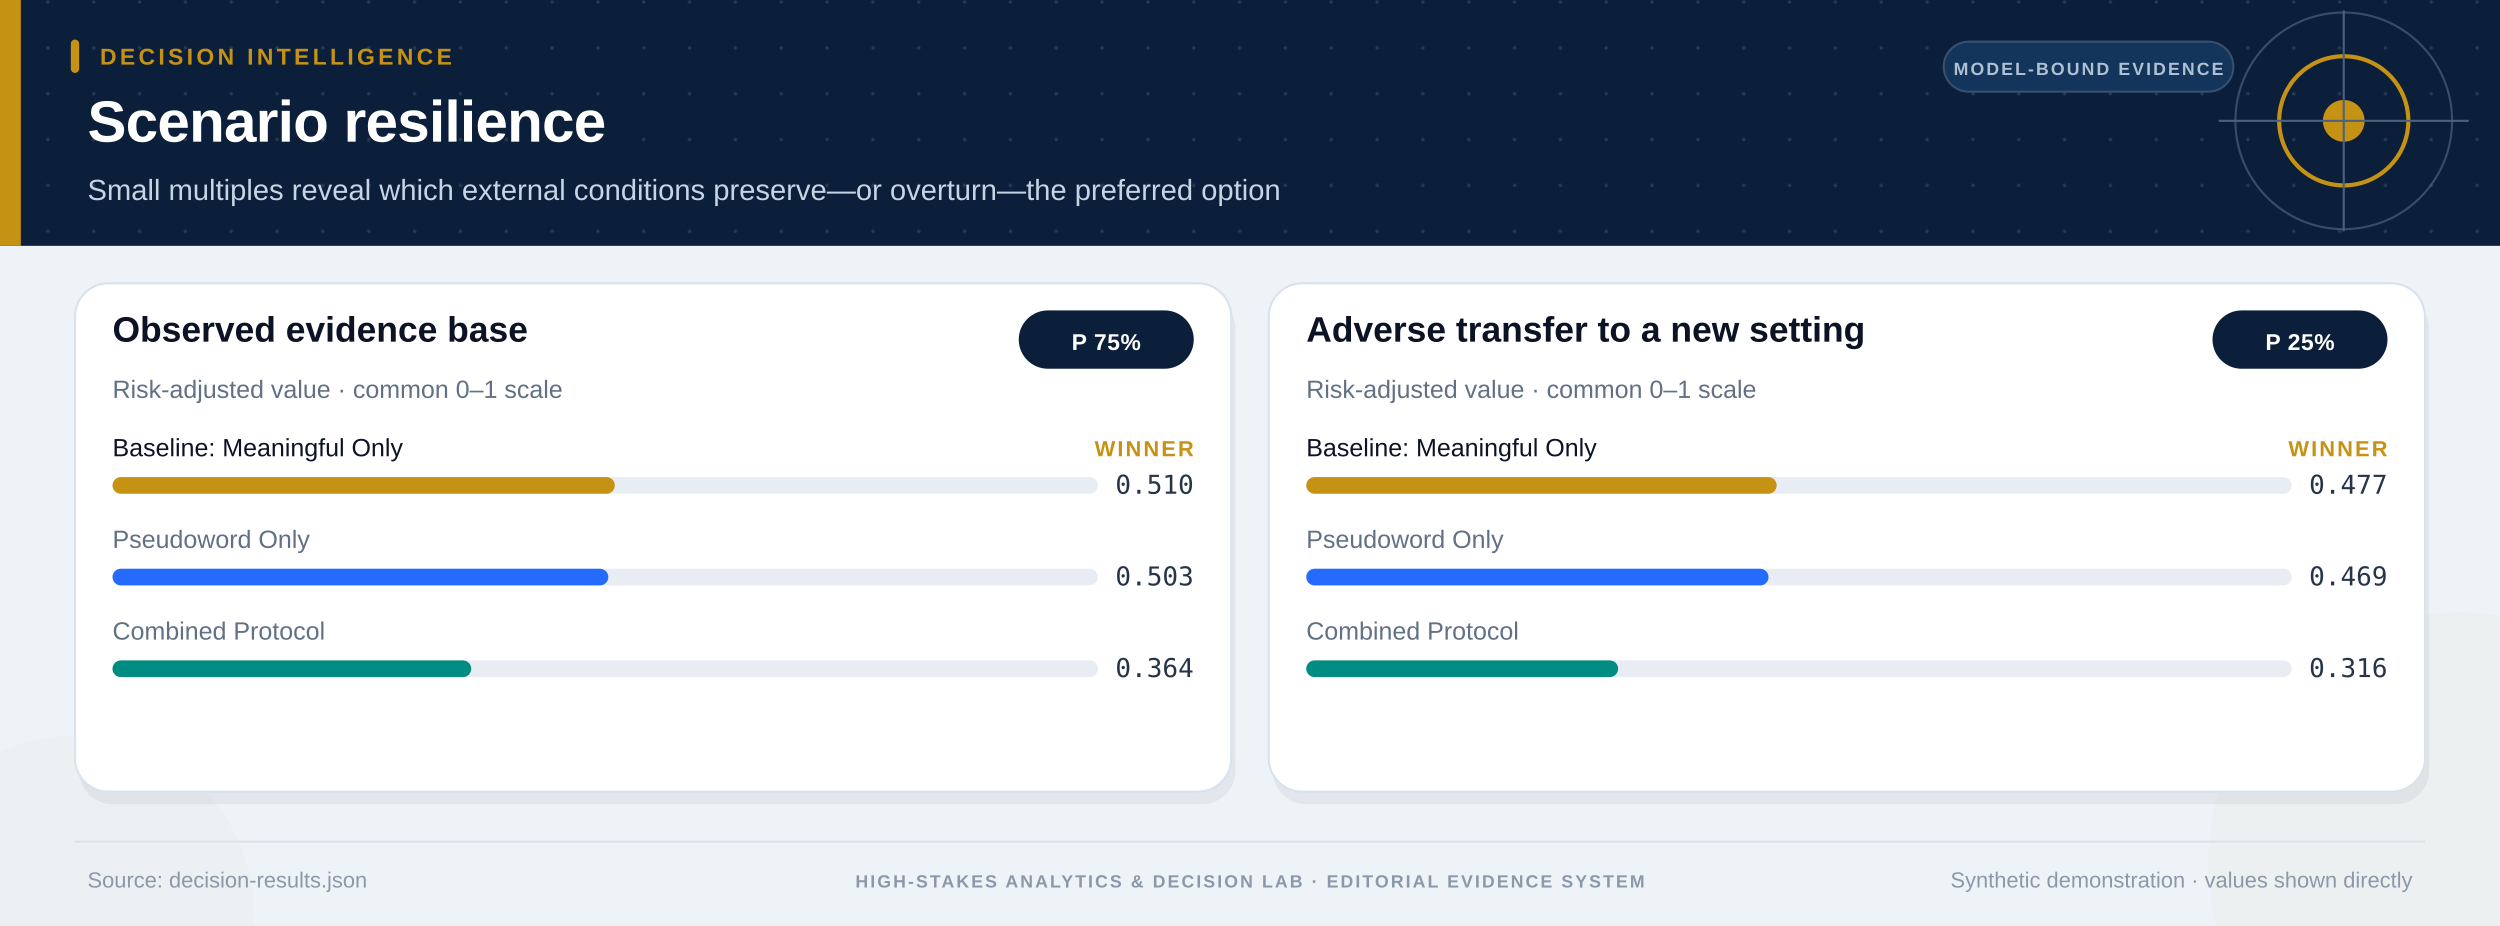
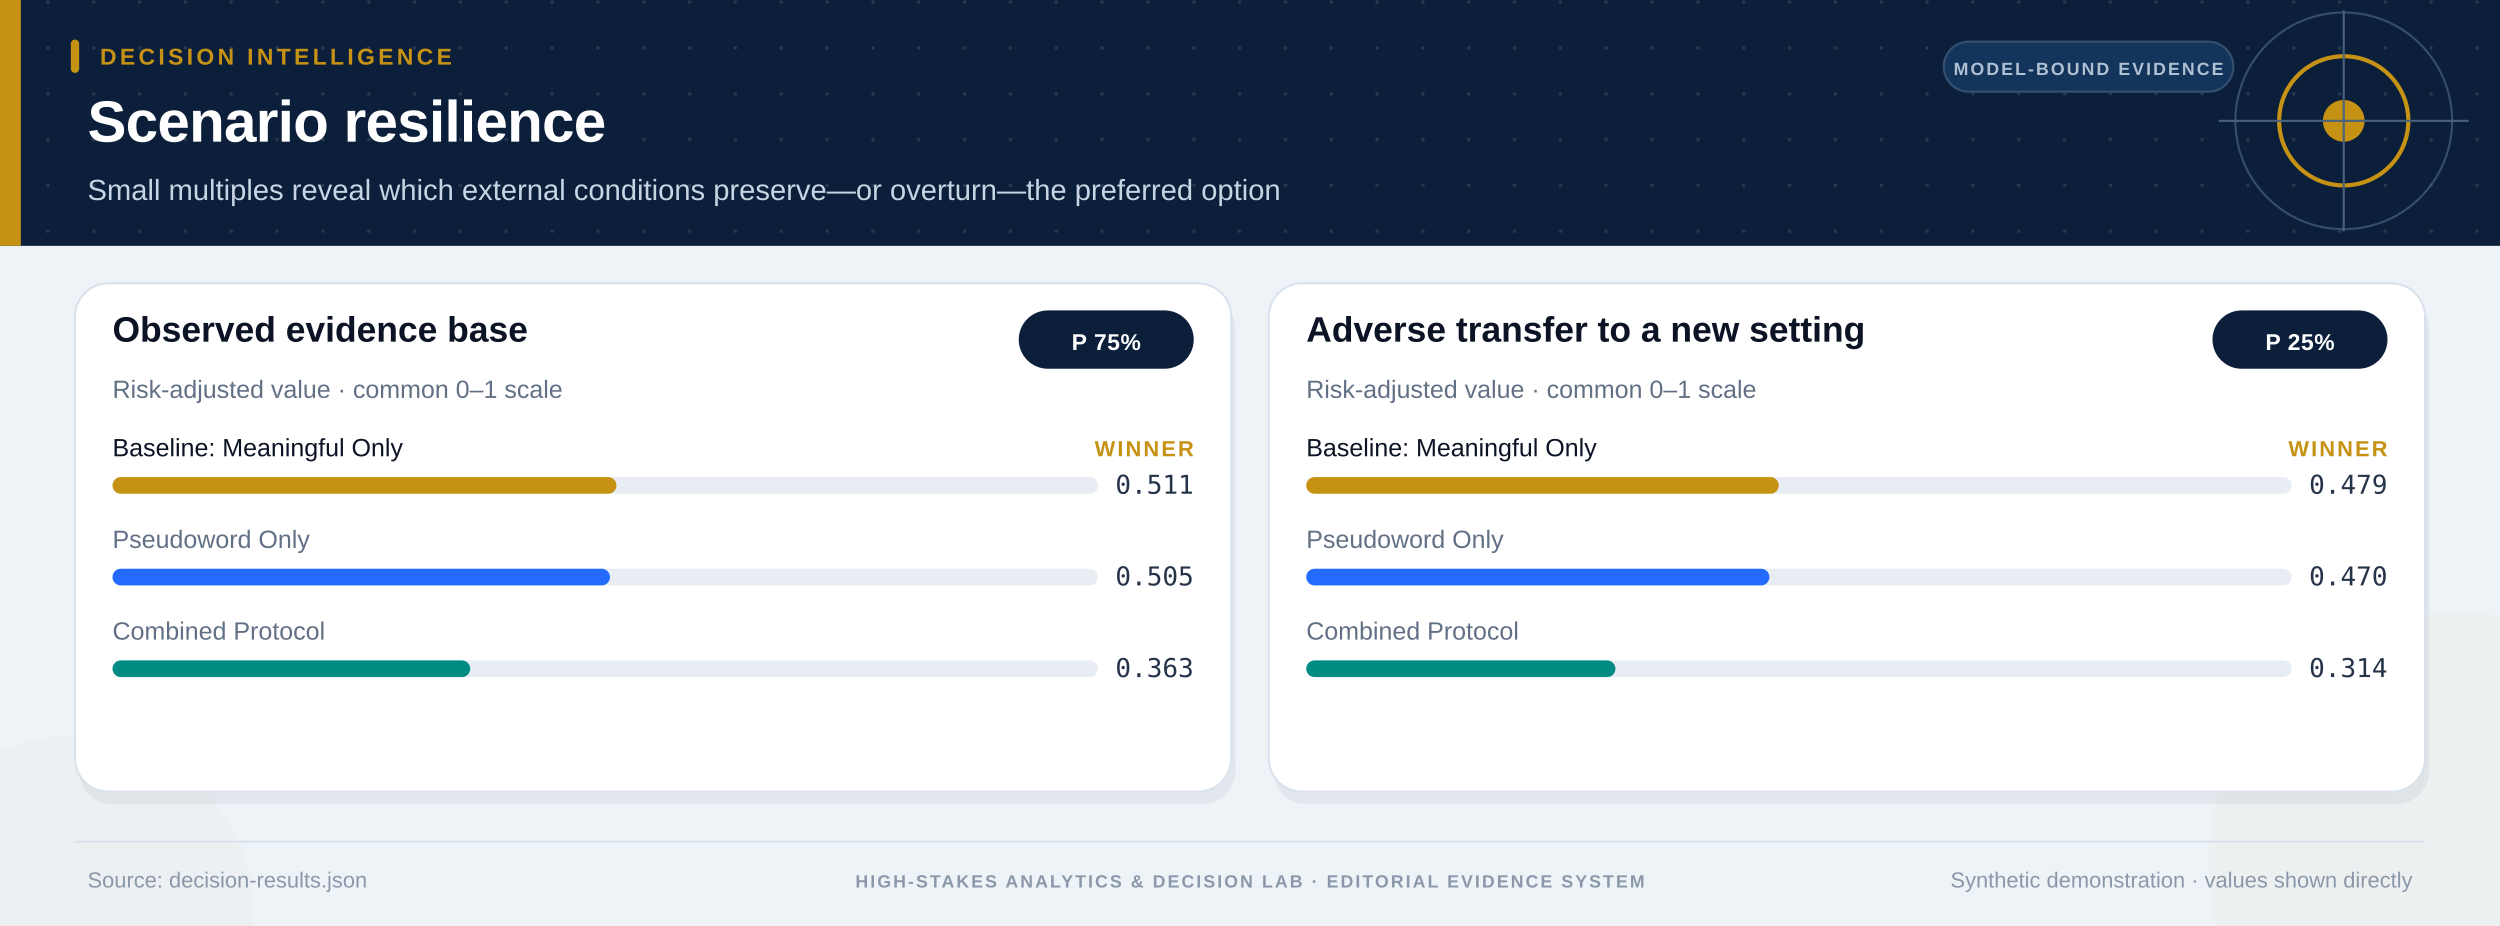
<svg xmlns="http://www.w3.org/2000/svg" width="1200" height="444" viewBox="0 0 1200 444" role="img" aria-labelledby="title desc">
  <defs>
    <pattern id="headerGrid" width="22" height="22" patternUnits="userSpaceOnUse">
      <circle cx="1" cy="1" r=".85" fill="#FFFFFF" opacity=".12" />
    </pattern>
  </defs>
  <style>
  text { font-family: -apple-system, BlinkMacSystemFont, "Segoe UI", Arial, sans-serif; }
  .kicker { font-size: 11px; font-weight: 800; letter-spacing: 1.6px; }
  .title { font-size: 28px; font-weight: 780; letter-spacing: -0.35px; }
  .subtitle { font-size: 14px; }
  .section { fill: #0B1324; font-size: 17px; font-weight: 720; }
  .label { fill: #263449; font-size: 14px; }
  .small { fill: #617084; font-size: 12px; }
  .eyebrow { fill: #617084; font-size: 10.5px; font-weight: 800; letter-spacing: 1px; }
  .value { fill: #0B1324; font-size: 16px; font-weight: 750; font-variant-numeric: tabular-nums; }
  .big { fill: #0B1324; font-size: 30px; font-weight: 800; font-variant-numeric: tabular-nums; }
  .display { fill: #0B1324; font-size: 38px; font-weight: 820; font-variant-numeric: tabular-nums; }
  .mono { fill: #263449; font-size: 12.5px; font-family: ui-monospace, SFMono-Regular, Menlo, Consolas, monospace; font-variant-numeric: tabular-nums; }
  .pill { font-size: 11px; font-weight: 760; letter-spacing: .25px; }
  .footnote { fill: #8B98A9; font-size: 10.5px; }
  .micro { fill: #8B98A9; font-size: 8.5px; font-weight: 800; letter-spacing: 1px; }
</style>
  <rect width="1200" height="444" fill="#EEF3F8" />
  <circle cx="1180" cy="414" r="120" fill="#C69214" opacity=".035" />
  <circle cx="36" cy="439" r="86" fill="#C69214" opacity=".025" />
  <rect width="1200" height="118" fill="#0B1F3A" />
  <rect width="1200" height="118" fill="url(#headerGrid)" />
  <rect width="10" height="118" fill="#C69214" />
  <rect x="34" y="19" width="4" height="16" rx="2" fill="#C69214" />
  <text x="48.0" y="31.0" class="kicker" text-anchor="start" style="fill:#C69214">DECISION INTELLIGENCE</text>
  <text x="42.0" y="68.0" class="title" text-anchor="start" style="fill:#FFFFFF">Scenario resilience</text>
  <text x="42.0" y="96.0" class="subtitle" text-anchor="start" style="fill:#C7D4E4">Small multiples reveal which external conditions preserve—or overturn—the preferred option</text>
  <rect x="933" y="20" width="139" height="24" rx="12" fill="#13345B" stroke="#36516F" />
  <text x="1002.5" y="36.0" class="micro" text-anchor="middle" style="fill:#AFC0D3">MODEL-BOUND EVIDENCE</text>
  <circle cx="1125" cy="58" r="31" fill="none" stroke="#C69214" stroke-width="2" />
  <circle cx="1125" cy="58" r="10" fill="#C69214" />
  <circle cx="1125" cy="58" r="52" fill="none" stroke="#49627F" stroke-width="1" opacity=".7" />
  <line x1="1065" y1="58" x2="1185" y2="58" stroke="#49627F" stroke-width="1" />
  <line x1="1125" y1="5" x2="1125" y2="111" stroke="#49627F" stroke-width="1" />
  <rect x="38.0" y="142.0" width="555.0" height="244.0" rx="16" fill="#07152A" opacity=".055" />
  <rect x="36.0" y="136.0" width="555.0" height="244.0" rx="16" fill="#FFFFFF" stroke="#D9E2EC" stroke-width="1" />
  <text x="54.0" y="164.0" class="section" text-anchor="start">Observed evidence base</text>
  <rect x="489.0" y="149.0" width="84.0" height="28.0" rx="14" fill="#0B1F3A" stroke="none" stroke-width="1" />
  <text x="531.0" y="168.0" class="pill" text-anchor="middle" style="fill:#FFFFFF">P 75%</text>
  <text x="54.0" y="191.0" class="small" text-anchor="start">Risk-adjusted value · common 0–1 scale</text>
  <text x="54.0" y="219.0" class="small" text-anchor="start" style="fill:#0B1324">Baseline: Meaningful Only</text>
  <rect x="54.0" y="229.0" width="473.0" height="8.0" rx="4.0" fill="#E8EDF3" />
-   <rect x="54.0" y="229.0" width="241.1" height="8.0" rx="4.0" fill="#C69214" />
-   <text x="573.0" y="237.0" class="mono" text-anchor="end">0.510</text>
+   <rect x="54.0" y="229.0" width="241.9" height="8.0" rx="4.0" fill="#C69214" />
+   <text x="573.0" y="237.0" class="mono" text-anchor="end">0.511</text>
  <text x="573.0" y="219.0" class="eyebrow" text-anchor="end" style="fill:#C69214">WINNER</text>
  <text x="54.0" y="263.0" class="small" text-anchor="start" style="fill:#617084">Pseudoword Only</text>
  <rect x="54.0" y="273.0" width="473.0" height="8.0" rx="4.0" fill="#E8EDF3" />
-   <rect x="54.0" y="273.0" width="238.0" height="8.0" rx="4.0" fill="#246BFD" />
-   <text x="573.0" y="281.0" class="mono" text-anchor="end">0.503</text>
+   <rect x="54.0" y="273.0" width="238.8" height="8.0" rx="4.0" fill="#246BFD" />
+   <text x="573.0" y="281.0" class="mono" text-anchor="end">0.505</text>
  <text x="54.0" y="307.0" class="small" text-anchor="start" style="fill:#617084">Combined Protocol</text>
  <rect x="54.0" y="317.0" width="473.0" height="8.0" rx="4.0" fill="#E8EDF3" />
-   <rect x="54.0" y="317.0" width="172.2" height="8.0" rx="4.0" fill="#008C82" />
-   <text x="573.0" y="325.0" class="mono" text-anchor="end">0.364</text>
+   <rect x="54.0" y="317.0" width="171.7" height="8.0" rx="4.0" fill="#008C82" />
+   <text x="573.0" y="325.0" class="mono" text-anchor="end">0.363</text>
  <rect x="611.0" y="142.0" width="555.0" height="244.0" rx="16" fill="#07152A" opacity=".055" />
  <rect x="609.0" y="136.0" width="555.0" height="244.0" rx="16" fill="#FFFFFF" stroke="#D9E2EC" stroke-width="1" />
  <text x="627.0" y="164.0" class="section" text-anchor="start">Adverse transfer to a new setting</text>
  <rect x="1062.0" y="149.0" width="84.0" height="28.0" rx="14" fill="#0B1F3A" stroke="none" stroke-width="1" />
  <text x="1104.0" y="168.0" class="pill" text-anchor="middle" style="fill:#FFFFFF">P 25%</text>
  <text x="627.0" y="191.0" class="small" text-anchor="start">Risk-adjusted value · common 0–1 scale</text>
  <text x="627.0" y="219.0" class="small" text-anchor="start" style="fill:#0B1324">Baseline: Meaningful Only</text>
  <rect x="627.0" y="229.0" width="473.0" height="8.0" rx="4.0" fill="#E8EDF3" />
-   <rect x="627.0" y="229.0" width="225.8" height="8.0" rx="4.0" fill="#C69214" />
-   <text x="1146.0" y="237.0" class="mono" text-anchor="end">0.477</text>
+   <rect x="627.0" y="229.0" width="226.8" height="8.0" rx="4.0" fill="#C69214" />
+   <text x="1146.0" y="237.0" class="mono" text-anchor="end">0.479</text>
  <text x="1146.0" y="219.0" class="eyebrow" text-anchor="end" style="fill:#C69214">WINNER</text>
  <text x="627.0" y="263.0" class="small" text-anchor="start" style="fill:#617084">Pseudoword Only</text>
  <rect x="627.0" y="273.0" width="473.0" height="8.0" rx="4.0" fill="#E8EDF3" />
-   <rect x="627.0" y="273.0" width="221.9" height="8.0" rx="4.0" fill="#246BFD" />
-   <text x="1146.0" y="281.0" class="mono" text-anchor="end">0.469</text>
+   <rect x="627.0" y="273.0" width="222.3" height="8.0" rx="4.0" fill="#246BFD" />
+   <text x="1146.0" y="281.0" class="mono" text-anchor="end">0.470</text>
  <text x="627.0" y="307.0" class="small" text-anchor="start" style="fill:#617084">Combined Protocol</text>
  <rect x="627.0" y="317.0" width="473.0" height="8.0" rx="4.0" fill="#E8EDF3" />
-   <rect x="627.0" y="317.0" width="149.7" height="8.0" rx="4.0" fill="#008C82" />
-   <text x="1146.0" y="325.0" class="mono" text-anchor="end">0.316</text>
+   <rect x="627.0" y="317.0" width="148.4" height="8.0" rx="4.0" fill="#008C82" />
+   <text x="1146.0" y="325.0" class="mono" text-anchor="end">0.314</text>
  <line x1="36" y1="404.0" x2="1164" y2="404.0" stroke="#D9E2EC" stroke-width="1" />
  <text x="42.0" y="426.0" class="footnote" text-anchor="start">Source: decision-results.json</text>
  <text x="1158.0" y="426.0" class="footnote" text-anchor="end">Synthetic demonstration · values shown directly</text>
  <text x="600.0" y="426.0" class="micro" text-anchor="middle" style="fill:#8B98A9">HIGH-STAKES ANALYTICS &amp; DECISION LAB · EDITORIAL EVIDENCE SYSTEM</text>
</svg>
